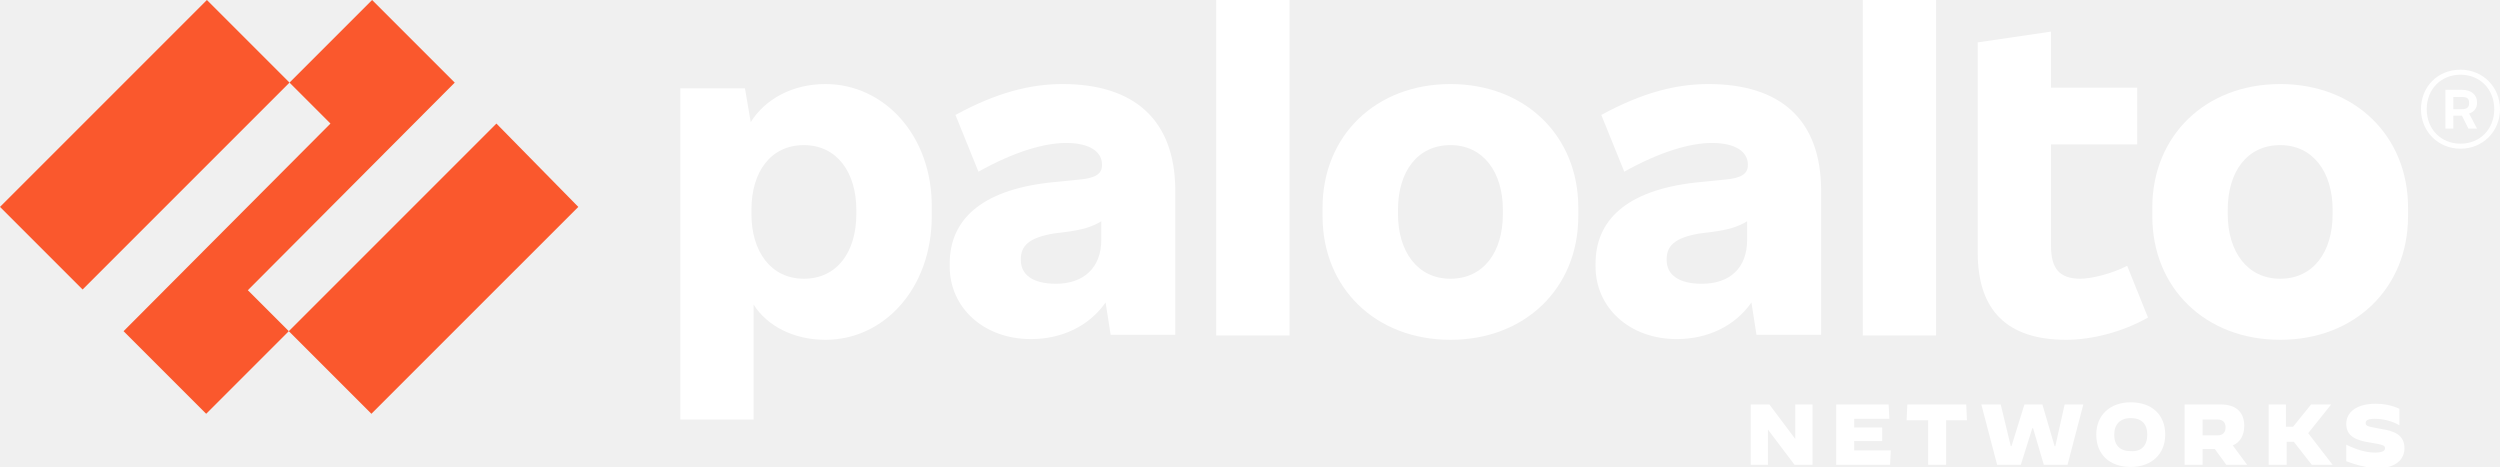
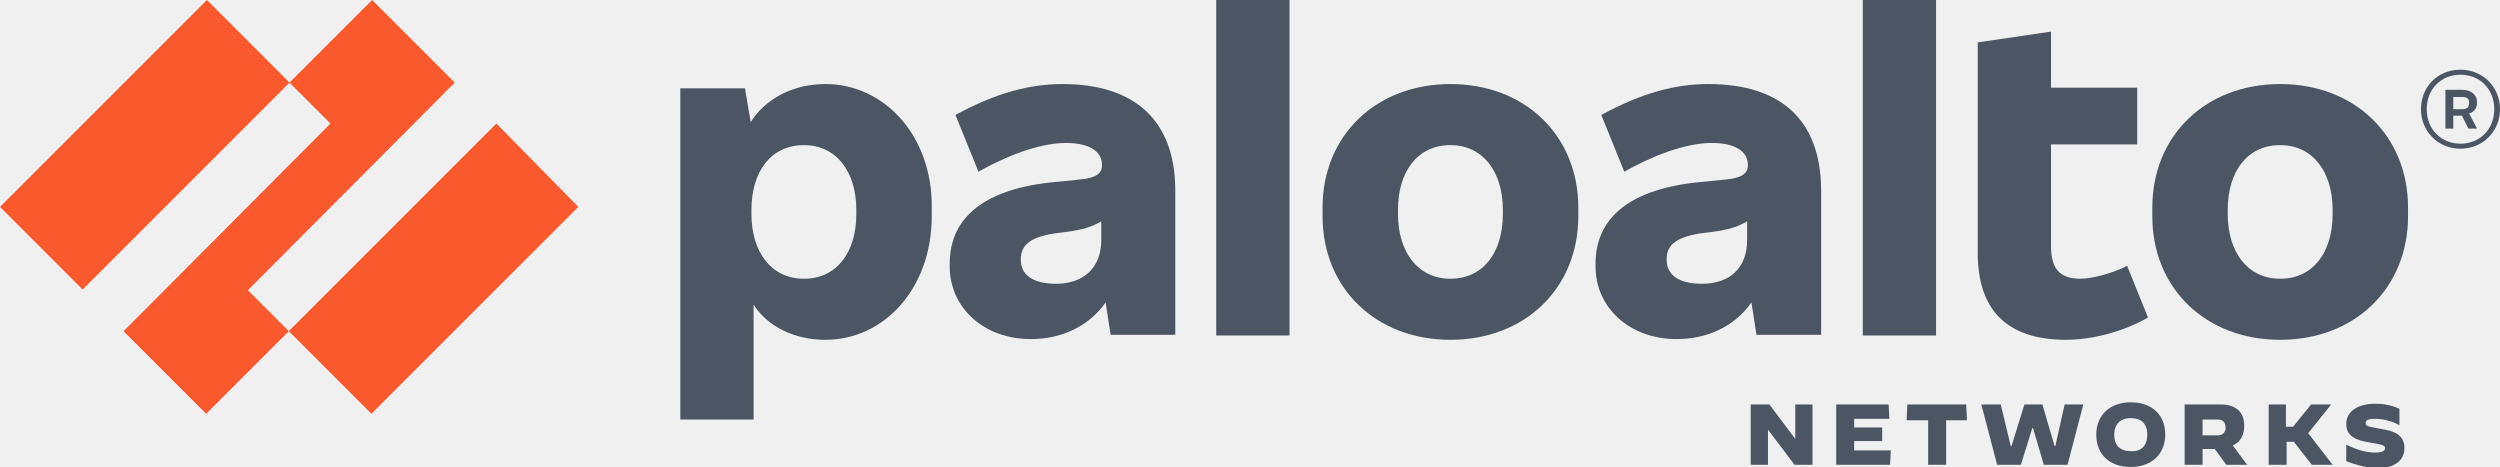
<svg xmlns="http://www.w3.org/2000/svg" version="1.1" x="0px" y="0px" viewBox="0 0 348 65" style="enable-background:new 0 0 348 65;" xml:space="preserve">
  <style type="text/css">
-         .st0{fill:#ffffff;}
+         .st0{fill:#4b5563;}
        .st1{fill:#FA582D;}
    </style>
  <g id="trademark" class="st0">
    <path d="M344.8,14.4v-0.2c0-1-0.8-1.7-2.1-1.7h-2.3v5.4h1.1v-1.8h1.2l0.9,1.8h1.2l-1.1-2.1             C344.4,15.6,344.8,15,344.8,14.4z M341.5,13.5h1.2c0.7,0,1,0.2,1,0.8v0.1c0,0.5-0.3,0.8-1,0.8h-1.2V13.5z" />
    <path d="M342.5,9.7c-3.2,0-5.5,2.4-5.5,5.5s2.4,5.5,5.5,5.5c3.1,0,5.5-2.4,5.5-5.5S345.6,9.7,342.5,9.7z M342.5,20             c-2.7,0-4.7-2-4.7-4.8s2-4.8,4.7-4.8c2.7,0,4.7,2,4.7,4.8S345.2,20,342.5,20z" />
  </g>
  <g id="networks" class="st0">
    <path d="M326.6,64.2v-2.3h0c1.4,0.7,2.8,1.1,4,1.1c0.9,0,1.4-0.2,1.4-0.6c0-0.4-0.3-0.5-2.1-0.8             c-2-0.3-3.3-0.9-3.3-2.6c0-1.6,1.4-2.8,4.1-2.8c1.1,0,2.2,0.2,3.3,0.7v2.3l0,0c-1-0.6-2.3-0.9-3.4-0.9c-1,0-1.3,0.2-1.3,0.6             c0,0.5,0.6,0.5,2.1,0.8c2,0.3,3.3,0.9,3.3,2.7c0,1.4-1,2.8-4,2.8C329,65,327.9,64.7,326.6,64.2z" />
    <path d="M315.7,56.3h2.5v3.1h1l2.5-3.1h2.8l0,0l-3.2,4l3.4,4.4l0,0h-2.9l-2.5-3.2h-1v3.2h-2.5V56.3z" />
    <path d="M304.2,56.3h4.9c2.2,0,3.3,1.1,3.3,3c0,1.3-0.6,2.3-1.6,2.7l2,2.7h-2.9l-1.6-2.2h-1.7v2.2h-2.5V56.3z              M308.7,60.6c0.8,0,1.1-0.5,1.1-1.1c0-0.6-0.3-1.1-1.1-1.1h-2.1v2.2H308.7z" />
    <path d="M291.8,60.5c0-2.7,1.9-4.5,4.8-4.5c2.9,0,4.8,1.7,4.8,4.5c0,2.7-1.9,4.5-4.8,4.5             C293.7,65,291.8,63.3,291.8,60.5z M298.9,60.5c0-1.5-0.8-2.3-2.3-2.3c-1.5,0-2.3,0.9-2.3,2.3c0,1.5,0.8,2.3,2.3,2.3             C298.1,62.9,298.9,62,298.9,60.5z" />
    <path d="M275.8,56.3h2.7l1.4,5.8h0.1l1.8-5.8h2.5l1.7,5.8h0.1l1.3-5.8h2.6l-2.2,8.4h-3.3l-1.5-5.1h-0.1l-1.6,5.1H278             L275.8,56.3z" />
    <path d="M268.3,58.5h-2.9l0.1-2.2h8.2l0.1,2.2h-2.9v6.2h-2.5V58.5z" />
    <path d="M255.6,56.3h7.3l0.1,2h-4.9v1.2h3.9v1.9h-3.9v1.3h5.1l-0.1,2h-7.5V56.3z" />
    <path d="M243.7,56.3h2.6l3.6,4.8h0v-4.8h2.4v8.4h-2.5l-3.7-4.9h0v4.9h-2.4V56.3z" />
  </g>
  <g id="paloalto" class="st0">
    <path d="M317.4,11.7c-10.4,0-17.8,7.2-17.8,17.2v1.2c0,10,7.4,17.2,17.8,17.2c10.4,0,17.8-7.2,17.8-17.2v-1.2             C335.2,18.9,327.8,11.7,317.4,11.7z M324.7,29.8c0,5.3-2.7,9-7.3,9c-4.6,0-7.3-3.8-7.3-9v-0.6c0-5.3,2.7-9,7.3-9             c4.6,0,7.3,3.8,7.3,9V29.8z" />
    <path d="M289.6,38.8c-3,0-4.1-1.5-4.1-4.6V20.1h12v-7.9h-12V4.4l-10.2,1.5v29.3c0,8,4.1,12.1,12.3,12.1             c3.6,0,7.9-1.1,11.4-3.1l-2.9-7.2C294,38.1,291.1,38.8,289.6,38.8z" />
    <path d="M269.5,0h-10.2v46.7h10.2V0z" />
    <path d="M237.8,11.7c-4.5,0-9.2,1.2-14.9,4.3l3.2,7.9c5-2.8,9.2-4,12.2-4c3.4,0,5,1.3,5,3V23c0,1.2-0.9,1.8-3.2,2             l-4,0.4c-9.9,1.1-14,5.4-14,11.3v0.4c0,5.7,4.7,10.1,11.3,10.1c4.3,0,8.1-1.8,10.4-5.1l0.7,4.5h9V26.3             C253.4,16.7,247.9,11.7,237.8,11.7z M236.9,39.5c-3.3,0-4.9-1.3-4.9-3.3v-0.1c0-1.8,1-3,4.6-3.6l1.6-0.2c2.3-0.3,3.7-0.7,5-1.5v2.6             C243.2,37.3,240.8,39.5,236.9,39.5z" />
    <path d="M201.9,11.7c-10.4,0-17.8,7.2-17.8,17.2v1.2c0,10,7.4,17.2,17.8,17.2s17.8-7.2,17.8-17.2v-1.2             C219.7,18.9,212.3,11.7,201.9,11.7z M209.2,29.8c0,5.3-2.7,9-7.3,9c-4.6,0-7.3-3.8-7.3-9v-0.6c0-5.3,2.7-9,7.3-9             c4.6,0,7.3,3.8,7.3,9V29.8z" />
    <path d="M179.5,0h-10.2v46.7h10.2V0z" />
    <path d="M147.9,11.7c-4.5,0-9.2,1.2-14.9,4.3l3.2,7.9c5-2.8,9.2-4,12.2-4c3.4,0,5,1.3,5,3V23c0,1.2-0.9,1.8-3.2,2             l-4,0.4c-9.9,1.1-14,5.4-14,11.3v0.4c0,5.7,4.7,10.1,11.3,10.1c4.3,0,8.1-1.8,10.4-5.1l0.7,4.5h9V26.3             C163.5,16.7,157.9,11.7,147.9,11.7z M147,39.5c-3.3,0-4.9-1.3-4.9-3.3v-0.1c0-1.8,1-3,4.6-3.6l1.6-0.2c2.3-0.3,3.7-0.7,5-1.5v2.6             C153.3,37.3,150.8,39.5,147,39.5z" />
    <path d="M114.9,11.7c-4.6,0-8.4,2.1-10.4,5.3l-0.8-4.7h-9v46.1h10.2v-16c1.9,3,5.6,4.9,10,4.9             c8.2,0,14.8-7.2,14.8-17.2v-1.2C129.8,18.9,123.1,11.7,114.9,11.7z M119.2,29.8c0,5.3-2.7,9-7.3,9c-4.6,0-7.3-3.8-7.3-9v-0.6             c0-5.3,2.7-9,7.3-9c4.6,0,7.3,3.8,7.3,9V29.8z" />
  </g>
  <g id="logo" class="st1">
    <path d="M63.3,11.5L51.8,0L40.3,11.5l5.7,5.7L17.2,46.1l11.5,11.5l11.5-11.5l-5.7-5.7L63.3,11.5z" />
    <path d="M28.8,0L0,28.8l11.5,11.5l28.8-28.8L28.8,0z" />
    <path d="M69.1,17.2L40.2,46.1l11.5,11.5l28.8-28.8L69.1,17.2z" />
  </g>
</svg>
